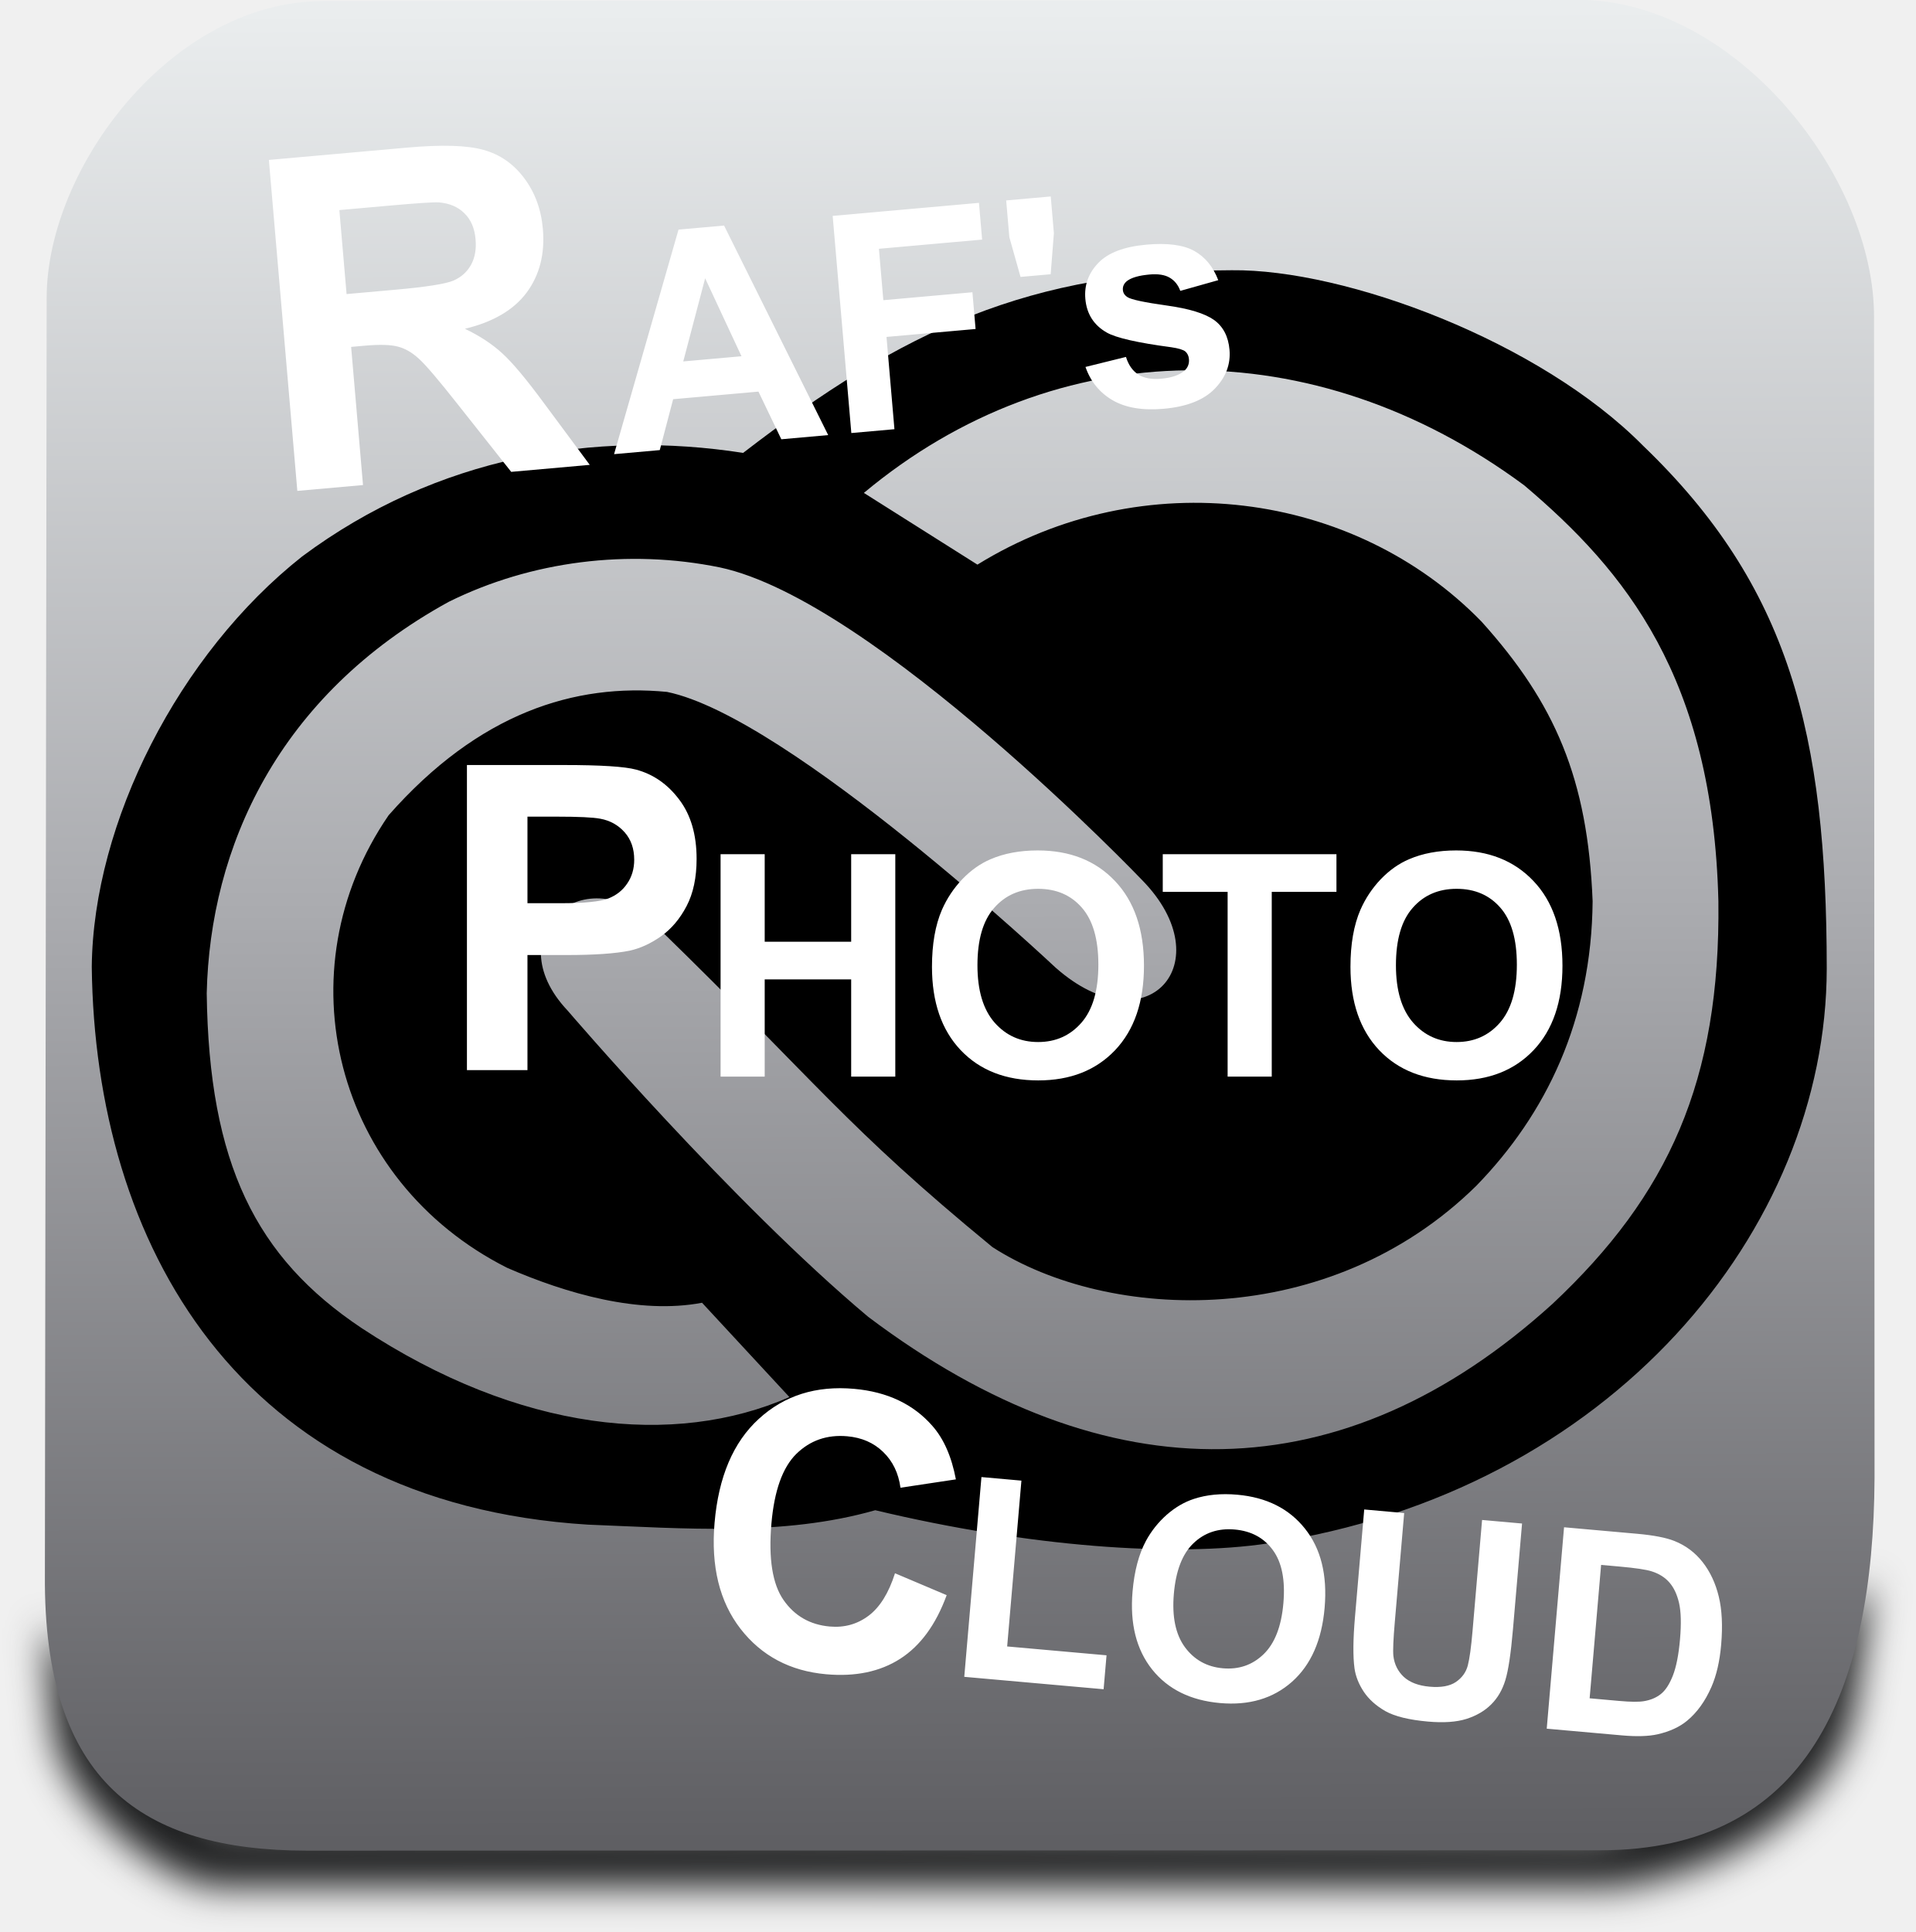
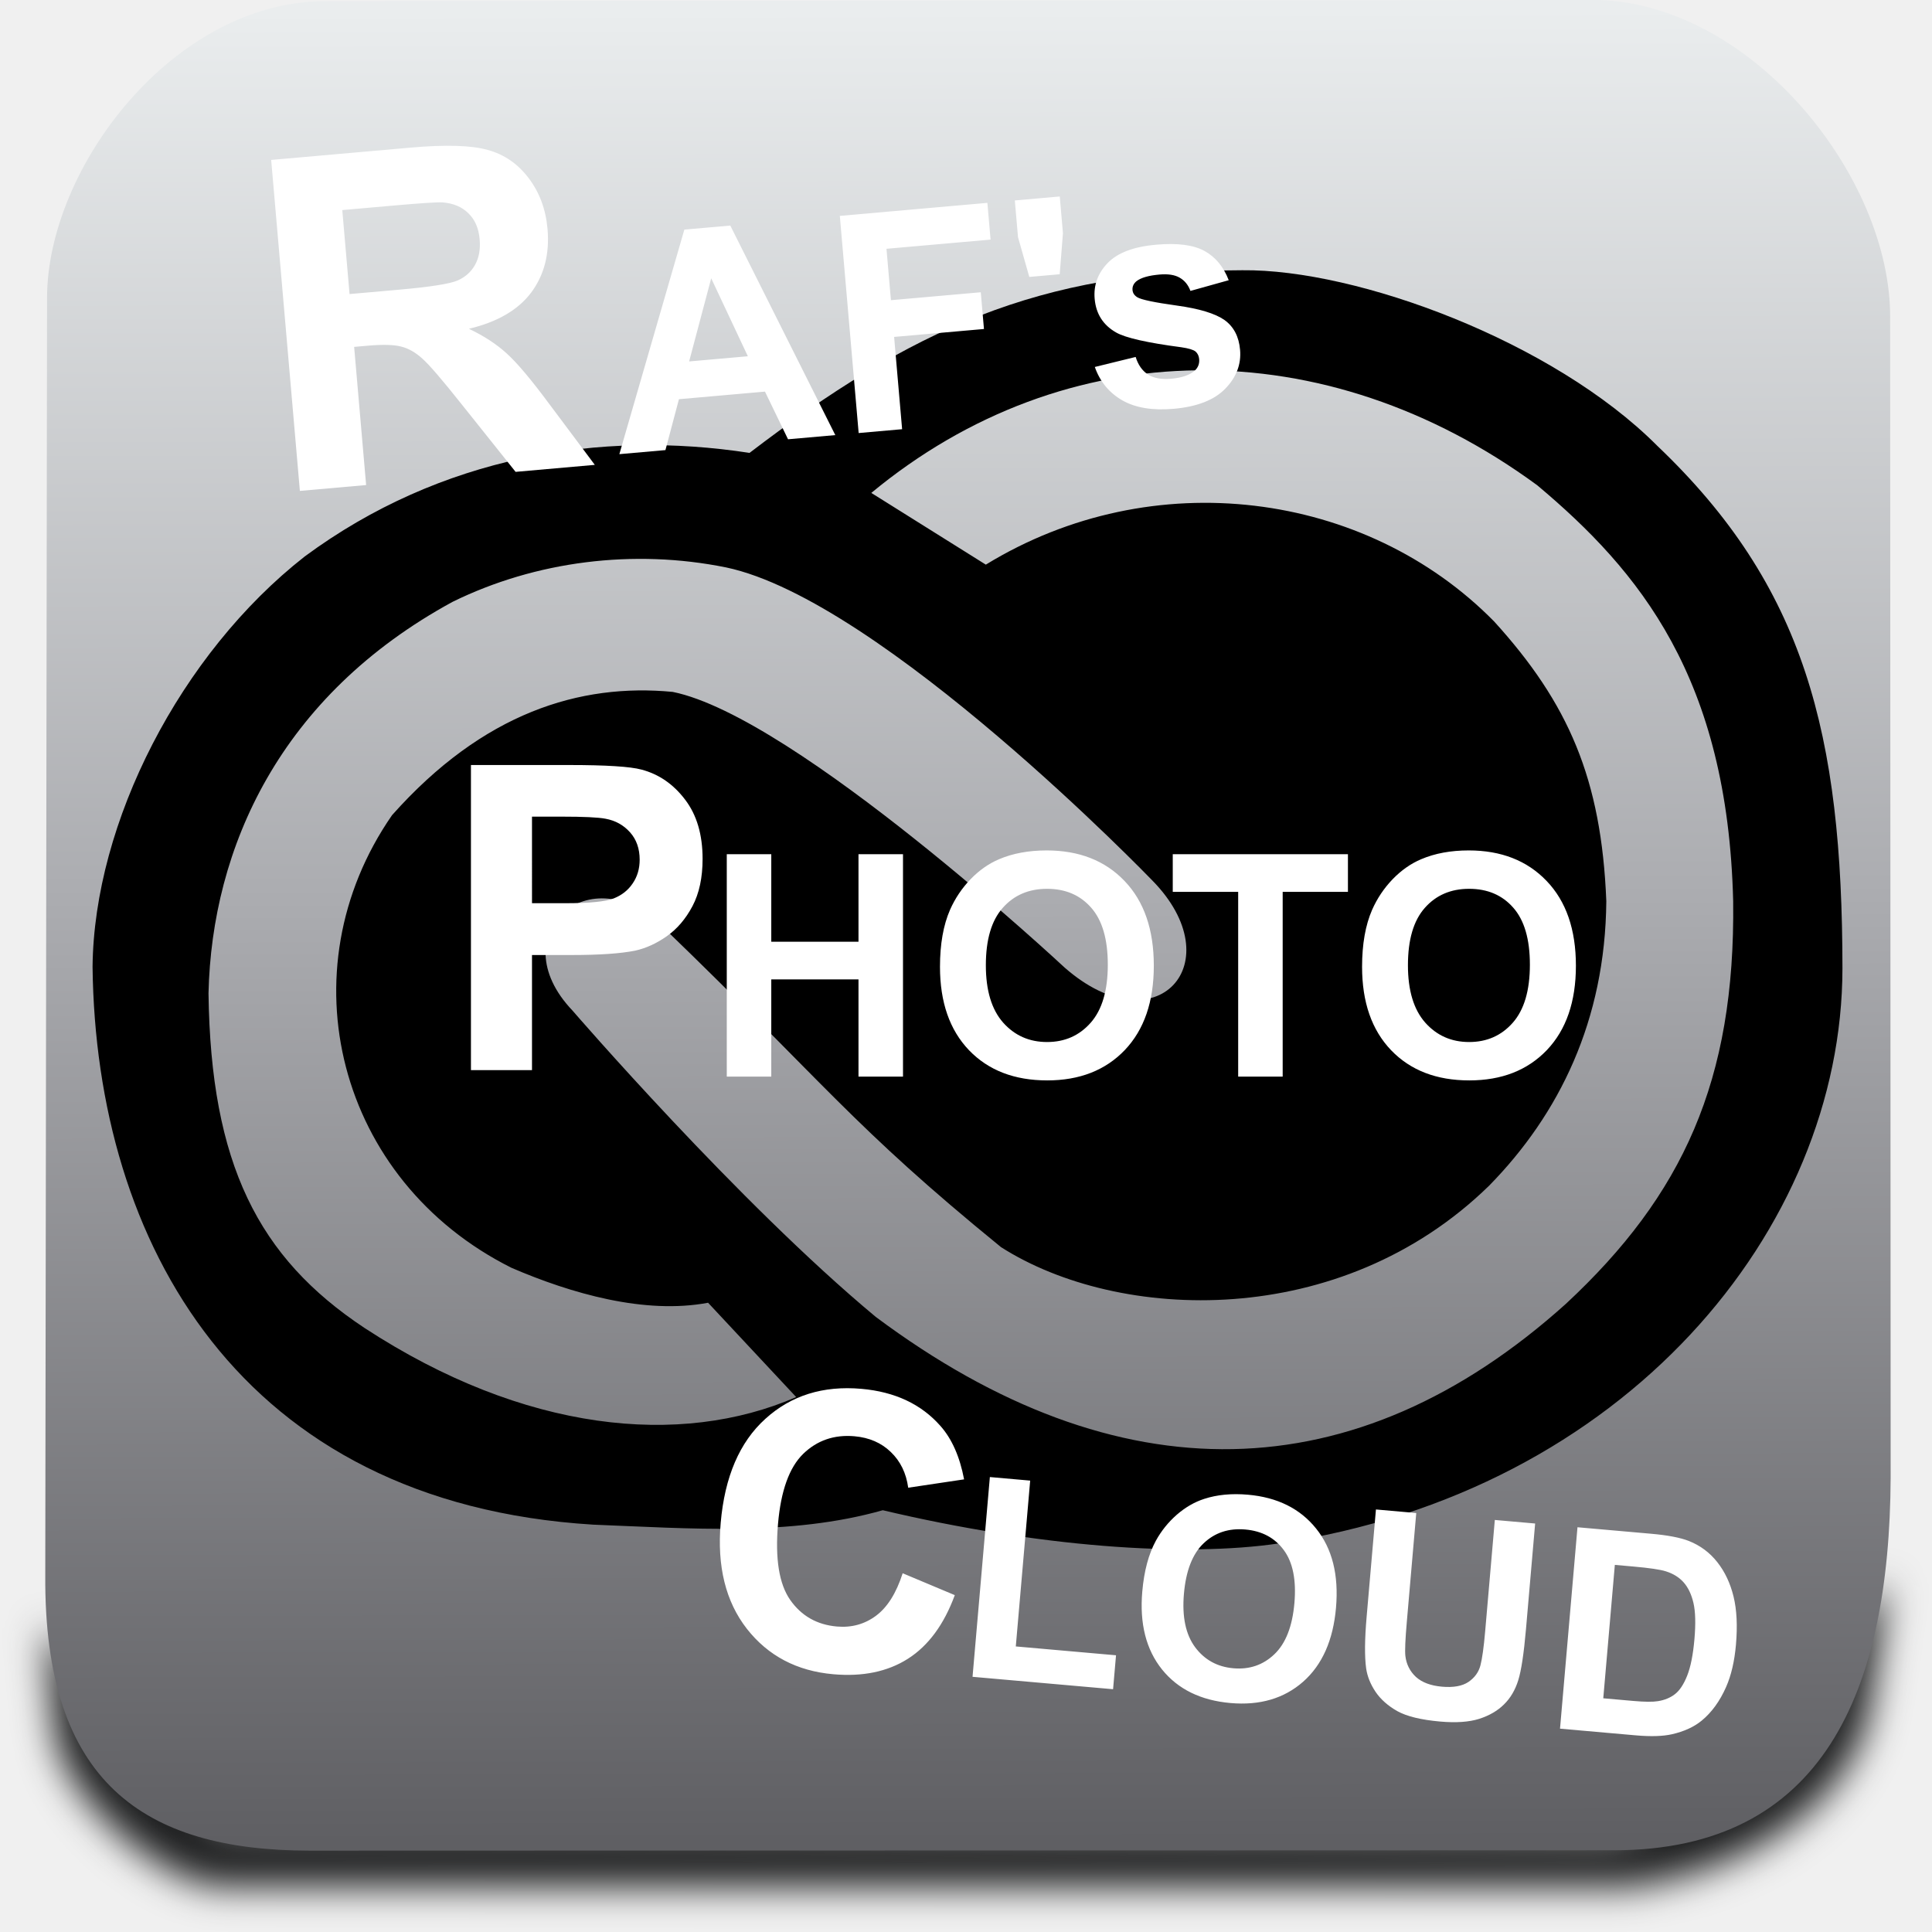
- <svg xmlns="http://www.w3.org/2000/svg" xmlns:xlink="http://www.w3.org/1999/xlink" width="50.635mm" height="51.076mm" viewBox="0 0 50.635 51.076" version="1.1" id="svg5" xml:space="preserve">
-   <defs id="defs2">
-     <linearGradient id="linearGradient1032">
-       <stop style="stop-color:#5f5f63;stop-opacity:1;" offset="0" id="stop1028" />
-       <stop style="stop-color:#abacb0;stop-opacity:1;" offset="0.515" id="stop1036" />
-       <stop style="stop-color:#eaedee;stop-opacity:1;" offset="1" id="stop1030" />
-     </linearGradient>
-     <linearGradient xlink:href="#linearGradient1032" id="linearGradient1034" x1="157.648" y1="448.144" x2="157.172" y2="232.004" gradientUnits="userSpaceOnUse" />
-     <filter style="color-interpolation-filters:sRGB" id="filter1061" x="-0.024" y="-0.149" width="1.049" height="1.298">
-       <feGaussianBlur stdDeviation="2.227" id="feGaussianBlur1063" />
-     </filter>
-     <rect x="132.861" y="1508.248" width="172.157" height="87.95" id="rect1129-3" />
-     <rect x="132.861" y="1508.248" width="299.404" height="86.079" id="rect1129-2" />
-     <rect x="132.861" y="1508.248" width="230.167" height="86.079" id="rect1129-5" />
-   </defs>
-   <g id="layer1" transform="matrix(0.219994,0,0,0.2238833,-8.007827,-51.67424)">
-     <path d="M 62.977,453.565 C 56.045,453.547 43.815,443.122 42.872,435.095 l -1.127,-12.277 21.17,23.559 166.993,0.881 31.31,-29.548 -1.953,14.171 c -1.704,11.257 -14.274,19.888 -29.043,21.721 z" style="mix-blend-mode:normal;fill:#1d1e1f;stroke-width:0.265;filter:url(#filter1061)" id="path1046" />
-     <path d="m 73.263,449.339 155.446,-0.045 c 24.923,-0.01 32.8,-18.803 32.929,-43.966 l -0.06,-136.984 c 0.103,-16.554 -16.287,-36.937 -34.677,-37.536 l -151.715,0.137 c -18.099,-0.009 -33.145,19.65 -33.179,35.001 l -0.213,150.877 c -0.177,24.43 11.706,32.493 31.469,32.515 z" style="fill:url(#linearGradient1034);fill-opacity:1;stroke:none;stroke-width:0.265;stroke-opacity:1" id="path436" />
-     <path style="fill:#000000;stroke-width:0.221" d="M 107.071,410.845 C 64.97,408.293 47.818,377.558 47.427,344.987 47.594,327.937 57.887,308.015 72.707,296.516 88.892,284.669 107.911,281.571 125.693,284.288 c 19.166,-14.519 34.475,-21.516 58.706,-21.569 13.677,-0.15 37.035,8.389 49.437,20.732 17.564,16.579 22.046,34.006 22.059,61.728 -0.035,30.81 -25.907,61.805 -67.129,67.878 -11.273,1.659 -28.738,0.418 -47.198,-3.917 -11.04,3.102 -23.032,2.143 -34.497,1.704 z m 115.888,-26.085 c 13.898,-12.813 20.175,-26.319 19.918,-47.531 -0.652,-26.417 -11.177,-38.999 -23.333,-49.112 -25.295,-18.399 -56.166,-18.115 -79.344,0.896 l 13.644,8.469 c 19.905,-12.083 45.283,-8.704 60.567,6.722 8.838,9.644 12.772,18.567 13.353,33.025 -0.126,14.085 -5.607,25.139 -13.955,33.582 -17.713,17.157 -44.132,16.135 -58.158,7.262 -17.828,-14.404 -20.84,-19.209 -40.185,-37.713 -8.7,-8.736 -19.594,0.714 -10.856,9.788 0,0 19.707,22.634 36.114,36.159 28.857,21.357 57.16,20.807 82.235,-1.547 z m -91.706,11.021 -10.498,-11.139 c -7.556,1.41 -16.32,-1.094 -23.413,-4.123 -20.737,-10.27 -27.103,-35.046 -14.241,-53.448 10.848,-12.095 22.39,-15.611 33.443,-14.56 14.669,2.948 46.687,32.553 46.687,32.553 10.962,9.532 20.083,-0.601 10.415,-10.319 0,0 -32.187,-33.053 -50.746,-36.934 -11.023,-2.211 -22.687,-0.757 -32.583,4.064 -20.581,11.104 -28.679,29.057 -29.078,46.223 0.265,20.125 5.905,31.195 18.598,39.528 19.019,12.316 37.611,14.096 51.415,8.155 z" id="path314" />
-     <path id="text1127-6" style="fill:#ffffff;font-style:normal;font-variant:normal;font-weight:bold;font-stretch:normal;font-size:66.667px;font-family:Arial;-inkscape-font-specification:'Arial, Bold';font-variant-ligatures:normal;font-variant-caps:normal;font-variant-numeric:normal;font-variant-east-asian:normal;text-align:center;white-space:pre;shape-inside:url(#rect1129-3);fill:#ffffff;stroke:none;stroke-width:0;stroke-miterlimit:11.9;stroke-opacity:1;paint-order:markers fill stroke" d="m 68.707,249.694 3.419,39.082 7.892,-0.69 -1.427,-16.315 1.599,-0.14 c 1.813,-0.159 3.149,-0.124 4.011,0.105 0.86,0.211 1.698,0.685 2.514,1.419 0.815,0.717 2.37,2.505 4.662,5.367 l 6.448,8.005 9.437,-0.826 -5.438,-7.207 c -2.15,-2.874 -3.837,-4.858 -5.061,-5.951 -1.206,-1.094 -2.705,-2.065 -4.498,-2.911 3.387,-0.798 5.858,-2.223 7.416,-4.275 1.556,-2.07 2.206,-4.572 1.95,-7.504 -0.202,-2.31 -0.951,-4.313 -2.245,-6.009 -1.294,-1.696 -2.923,-2.806 -4.885,-3.333 -1.946,-0.546 -5.007,-0.637 -9.183,-0.272 z m 8.47,5.922 6.158,-0.539 c 3.199,-0.28 5.122,-0.404 5.77,-0.371 1.298,0.1 2.33,0.531 3.094,1.288 0.781,0.738 1.229,1.763 1.344,3.078 0.103,1.173 -0.079,2.173 -0.543,3.002 -0.465,0.829 -1.155,1.445 -2.069,1.848 -0.914,0.402 -3.263,0.769 -7.049,1.1 l -5.838,0.511 z m 40.752,2.306 -7.744,26.515 5.491,-0.48 1.608,-6.009 10.25,-0.897 2.747,5.628 5.632,-0.493 -12.511,-24.743 z m 18.522,-1.621 2.243,25.642 5.178,-0.453 -0.953,-10.896 10.704,-0.936 -0.38,-4.338 -10.704,0.936 -0.531,-6.07 12.401,-1.085 -0.38,-4.338 z m 20.848,-1.824 0.38,4.338 1.345,4.693 3.621,-0.317 0.387,-4.845 -0.379,-4.338 z m -36.171,9.192 4.366,9.206 -6.996,0.612 z m 53.002,-3.967 c -2.67,0.234 -4.593,0.954 -5.768,2.162 -1.175,1.207 -1.692,2.614 -1.552,4.223 0.156,1.784 1.013,3.114 2.57,3.988 1.124,0.63 3.707,1.209 7.748,1.736 0.869,0.124 1.436,0.292 1.701,0.504 0.254,0.224 0.399,0.522 0.431,0.895 0.048,0.548 -0.13,1.004 -0.533,1.368 -0.601,0.523 -1.536,0.84 -2.807,0.951 -1.154,0.101 -2.074,-0.066 -2.758,-0.5 -0.685,-0.445 -1.176,-1.135 -1.469,-2.073 l -4.865,1.183 c 0.609,1.721 1.692,3.029 3.251,3.927 1.571,0.897 3.622,1.234 6.152,1.012 2.787,-0.244 4.837,-1.04 6.153,-2.389 1.315,-1.349 1.899,-2.873 1.75,-4.576 -0.137,-1.562 -0.756,-2.737 -1.859,-3.522 -1.113,-0.772 -3.008,-1.341 -5.684,-1.706 -2.664,-0.366 -4.232,-0.693 -4.703,-0.981 -0.348,-0.216 -0.537,-0.498 -0.567,-0.848 -0.036,-0.408 0.122,-0.758 0.472,-1.047 0.528,-0.41 1.44,-0.672 2.734,-0.786 1.026,-0.09 1.83,0.034 2.411,0.371 0.593,0.336 1.021,0.857 1.283,1.562 l 4.56,-1.263 c -0.608,-1.58 -1.567,-2.729 -2.876,-3.449 -1.308,-0.72 -3.234,-0.968 -5.776,-0.745 z" />
-     <path id="text1127-9" style="fill:#ffffff;font-style:normal;font-variant:normal;font-weight:bold;font-stretch:normal;font-size:66.667px;font-family:Arial;-inkscape-font-specification:'Arial, Bold';font-variant-ligatures:normal;font-variant-caps:normal;font-variant-numeric:normal;font-variant-east-asian:normal;text-align:center;white-space:pre;shape-inside:url(#rect1129-2);fill:#ffffff;stroke:none;stroke-width:0;stroke-miterlimit:11.9;stroke-opacity:1;paint-order:markers fill stroke" d="m 139.027,394.808 c -4.57,-0.4 -8.388,0.783 -11.455,3.55 -3.066,2.752 -4.837,6.843 -5.312,12.273 -0.449,5.133 0.591,9.306 3.12,12.517 2.531,3.196 5.963,4.983 10.295,5.362 3.501,0.306 6.463,-0.301 8.884,-1.824 2.437,-1.536 4.299,-4.042 5.59,-7.517 l -6.209,-2.584 c -0.758,2.341 -1.816,4.013 -3.174,5.015 -1.358,1.002 -2.914,1.427 -4.665,1.274 -2.374,-0.208 -4.225,-1.252 -5.556,-3.133 -1.33,-1.88 -1.816,-4.883 -1.455,-9.007 0.34,-3.887 1.336,-6.633 2.987,-8.238 1.665,-1.603 3.706,-2.299 6.124,-2.088 1.751,0.153 3.192,0.773 4.323,1.858 1.146,1.087 1.837,2.493 2.074,4.218 l 6.658,-0.986 c -0.513,-2.676 -1.451,-4.776 -2.812,-6.301 -2.286,-2.577 -5.425,-4.04 -9.416,-4.389 z m 46.046,12.502 c -1.936,-0.169 -3.672,-0.006 -5.208,0.491 -1.155,0.368 -2.245,0.992 -3.27,1.872 -1.014,0.881 -1.844,1.904 -2.491,3.068 -0.868,1.581 -1.409,3.583 -1.621,6.006 -0.331,3.785 0.452,6.85 2.351,9.196 1.899,2.335 4.617,3.657 8.154,3.967 3.493,0.306 6.378,-0.532 8.655,-2.512 2.278,-1.991 3.584,-4.906 3.92,-8.746 0.339,-3.872 -0.451,-6.987 -2.37,-9.346 -1.908,-2.357 -4.615,-3.689 -8.119,-3.996 z m 15.247,1.742 -1.11,12.688 c -0.233,2.661 -0.251,4.685 -0.057,6.075 0.136,0.938 0.507,1.86 1.115,2.763 0.609,0.892 1.474,1.655 2.596,2.287 1.133,0.622 2.836,1.033 5.107,1.231 1.882,0.165 3.427,0.06 4.637,-0.314 1.211,-0.385 2.198,-0.952 2.961,-1.703 0.774,-0.75 1.342,-1.702 1.704,-2.858 0.363,-1.156 0.67,-3.162 0.919,-6.017 l 1.093,-12.493 -4.803,-0.42 -1.151,13.158 c -0.165,1.882 -0.353,3.222 -0.564,4.021 -0.212,0.799 -0.687,1.449 -1.429,1.951 -0.74,0.491 -1.793,0.677 -3.156,0.558 -1.341,-0.117 -2.375,-0.502 -3.103,-1.154 -0.716,-0.662 -1.135,-1.489 -1.255,-2.481 -0.066,-0.616 -0.009,-1.946 0.17,-3.991 l 1.127,-12.881 z m 24.011,2.101 -2.081,23.784 9.037,0.791 c 1.774,0.155 3.205,0.112 4.294,-0.13 1.457,-0.33 2.637,-0.865 3.54,-1.604 1.197,-0.974 2.169,-2.301 2.915,-3.979 0.611,-1.374 1.002,-3.04 1.173,-4.998 0.195,-2.228 0.099,-4.122 -0.287,-5.681 -0.386,-1.57 -1.03,-2.923 -1.934,-4.059 -0.903,-1.136 -2.036,-1.971 -3.395,-2.504 -1.012,-0.394 -2.506,-0.678 -4.485,-0.851 z m -70.004,-5.928 -2.064,23.589 16.743,1.465 0.351,-4.007 -11.94,-1.045 1.713,-19.581 z m 30.438,6.195 c 1.979,0.173 3.504,0.981 4.576,2.427 1.083,1.446 1.506,3.533 1.268,6.258 -0.241,2.758 -1.039,4.775 -2.393,6.051 -1.342,1.267 -2.97,1.816 -4.884,1.649 -1.914,-0.167 -3.433,-0.998 -4.556,-2.491 -1.122,-1.504 -1.566,-3.603 -1.33,-6.296 0.239,-2.736 1.024,-4.728 2.354,-5.974 1.331,-1.257 2.986,-1.797 4.966,-1.624 z m 44.018,4.178 2.158,0.189 c 1.958,0.171 3.265,0.362 3.922,0.572 0.881,0.273 1.589,0.711 2.125,1.313 0.536,0.603 0.922,1.41 1.16,2.422 0.238,1.013 0.278,2.438 0.117,4.277 -0.161,1.839 -0.451,3.28 -0.869,4.322 -0.417,1.032 -0.905,1.757 -1.465,2.177 -0.549,0.421 -1.222,0.694 -2.017,0.82 -0.608,0.1 -1.583,0.09 -2.924,-0.027 l -3.585,-0.314 z" />
-     <path id="text1127-65" style="fill:#ffffff;font-style:normal;font-variant:normal;font-weight:bold;font-stretch:normal;font-size:66.667px;font-family:Arial;-inkscape-font-specification:'Arial, Bold';font-variant-ligatures:normal;font-variant-caps:normal;font-variant-numeric:normal;font-variant-east-asian:normal;text-align:center;white-space:pre;shape-inside:url(#rect1129-5);fill:#ffffff;stroke:none;stroke-width:0;stroke-miterlimit:11.9;stroke-opacity:1;paint-order:markers fill stroke" d="m 92.505,321.146 v 36.025 h 7.273 v -13.589 h 4.743 c 3.293,0 5.808,-0.172 7.544,-0.516 1.278,-0.278 2.531,-0.844 3.76,-1.696 1.245,-0.868 2.268,-2.056 3.071,-3.564 0.803,-1.507 1.205,-3.366 1.205,-5.578 0,-2.867 -0.697,-5.201 -2.089,-7.003 -1.392,-1.818 -3.121,-2.998 -5.185,-3.538 -1.343,-0.36 -4.226,-0.541 -8.649,-0.541 z m 7.273,6.095 h 3.515 c 2.621,0 4.366,0.081 5.234,0.245 1.18,0.213 2.154,0.746 2.924,1.598 0.77,0.852 1.154,1.933 1.154,3.244 0,1.065 -0.278,1.999 -0.834,2.801 -0.541,0.803 -1.295,1.392 -2.262,1.769 -0.967,0.377 -2.883,0.565 -5.75,0.565 h -3.981 z m 61.307,3.99 c -2.138,0 -4.026,0.345 -5.662,1.038 -1.23,0.514 -2.364,1.302 -3.403,2.365 -1.027,1.063 -1.84,2.263 -2.437,3.6 -0.8,1.815 -1.2,4.061 -1.2,6.736 0,4.18 1.153,7.463 3.457,9.852 2.305,2.377 5.41,3.565 9.315,3.565 3.857,0 6.939,-1.194 9.244,-3.583 2.305,-2.4 3.457,-5.72 3.457,-9.959 0,-4.275 -1.165,-7.614 -3.494,-10.014 -2.317,-2.4 -5.409,-3.6 -9.278,-3.6 z m 50.284,0 c -2.138,0 -4.026,0.345 -5.662,1.038 -1.23,0.514 -2.364,1.302 -3.403,2.365 -1.027,1.063 -1.84,2.263 -2.437,3.6 -0.8,1.815 -1.2,4.061 -1.2,6.736 0,4.18 1.153,7.463 3.457,9.852 2.305,2.377 5.41,3.565 9.315,3.565 3.857,0 6.94,-1.194 9.244,-3.583 2.305,-2.4 3.457,-5.72 3.457,-9.959 0,-4.275 -1.165,-7.614 -3.494,-10.014 -2.317,-2.4 -5.409,-3.6 -9.278,-3.6 z m -88.387,0.447 v 26.262 h 5.302 v -11.483 h 10.39 v 11.483 h 5.302 V 331.677 h -5.302 v 10.337 H 128.284 V 331.677 Z m 53.131,0 v 4.444 h 7.794 v 21.818 h 5.302 v -21.818 h 7.774 v -4.444 z m -14.975,4.085 c 2.185,0 3.935,0.74 5.249,2.22 1.326,1.481 1.989,3.727 1.989,6.737 0,3.045 -0.681,5.332 -2.042,6.86 -1.35,1.517 -3.082,2.275 -5.196,2.275 -2.114,0 -3.858,-0.764 -5.231,-2.293 -1.373,-1.541 -2.06,-3.798 -2.06,-6.772 0,-3.021 0.669,-5.278 2.007,-6.77 1.338,-1.505 3.099,-2.257 5.284,-2.257 z m 50.284,0 c 2.185,0 3.935,0.74 5.249,2.22 1.326,1.481 1.989,3.727 1.989,6.737 0,3.045 -0.681,5.332 -2.042,6.86 -1.349,1.517 -3.082,2.275 -5.196,2.275 -2.114,0 -3.858,-0.764 -5.231,-2.293 -1.373,-1.541 -2.06,-3.798 -2.06,-6.772 0,-3.021 0.669,-5.278 2.007,-6.77 1.338,-1.505 3.099,-2.257 5.284,-2.257 z" />
-   </g>
+ <svg xmlns="http://www.w3.org/2000/svg" xmlns:xlink="http://www.w3.org/1999/xlink" width="512" height="512" viewBox="0 0 512 512" xml:space="preserve">
+   <linearGradient id="linearGradient1032">
+     <stop style="stop-color:#5f5f63;stop-opacity:1;" offset="0" id="stop1028" />
+     <stop style="stop-color:#abacb0;stop-opacity:1;" offset="0.515" id="stop1036" />
+     <stop style="stop-color:#eaedee;stop-opacity:1;" offset="1" id="stop1030" />
+   </linearGradient>
+   <linearGradient xlink:href="#linearGradient1032" id="linearGradient1034" x1="157.648" y1="448.144" x2="157.172" y2="232.004" gradientUnits="userSpaceOnUse" gradientTransform="matrix(2.2245,0,0,2.244256,-80.97232,-517.9942)" />
+   <filter style="color-interpolation-filters:sRGB" id="filter1061" x="-0.024" y="-0.149" width="1.049" height="1.298">
+     <feGaussianBlur stdDeviation="2.227" id="feGaussianBlur1063" />
+   </filter>
+   <rect x="132.861" y="1508.248" width="172.157" height="87.95" id="rect1129-3" />
+   <rect x="132.861" y="1508.248" width="299.404" height="86.079" id="rect1129-2" />
+   <rect x="132.861" y="1508.248" width="230.167" height="86.079" id="rect1129-5" />
+   <path d="M 62.977,453.565 C 56.045,453.547 43.815,443.122 42.872,435.095 l -1.127,-12.277 21.17,23.559 166.993,0.881 31.31,-29.548 -1.953,14.171 c -1.704,11.257 -14.274,19.888 -29.043,21.721 z" transform="matrix(2.2245,0,0,2.244256,-80.97232,-517.9941)" fill="#1D1E1F" filter="url(#filter1061)" />
+   <path d="m 82.001,490.438 345.789,-0.101 c 55.442,-0.024 72.964,-42.198 73.252,-98.67 L 500.908,84.241 C 501.138,47.09 464.678,1.344 423.769,0 L 86.28,0.308 C 46.019,0.288 12.548,44.409 12.472,78.86 L 11.998,417.466 c -0.394,54.826 26.039,72.922 70.003,72.972 z" fill="url(#linearGradient1034)" />
+   <path d="M 157.207,404.048 C 63.553,398.32 25.4,329.342 24.529,256.245 24.9,217.981 47.797,173.271 80.764,147.464 116.767,120.877 159.077,113.923 198.632,120.022 241.267,87.436 275.321,71.734 329.225,71.616 c 30.425,-0.337 82.384,18.827 109.972,46.529 39.071,37.207 49.041,76.318 49.07,138.534 -0.078,69.145 -57.631,138.705 -149.329,152.337 -25.076,3.723 -63.927,0.937 -104.992,-8.79 -24.559,6.962 -51.235,4.809 -76.739,3.824 z m 257.793,-58.541 c 30.916,-28.756 44.88,-59.068 44.308,-106.671 -1.449,-59.287 -24.862,-87.523 -51.904,-110.219 -56.269,-41.293 -124.941,-40.656 -176.5,2.012 l 30.35,19.006 c 44.279,-27.117 100.733,-19.534 134.732,15.085 19.661,21.644 28.411,41.669 29.704,74.117 -0.28,31.61 -12.473,56.419 -31.043,75.366 -39.402,38.505 -98.171,36.211 -129.372,16.298 -39.659,-32.326 -46.359,-43.11 -89.391,-84.638 -19.353,-19.605 -43.586,1.602 -24.149,21.967 0,0 43.839,50.796 80.336,81.15 64.192,47.932 127.153,46.696 182.931,-3.473 z M 211,370.24 187.648,345.242 c -16.809,3.164 -36.304,-2.456 -52.083,-9.253 -46.13,-23.049 -60.291,-78.652 -31.678,-119.951 24.13,-27.144 49.807,-35.034 74.394,-32.677 32.632,6.616 103.856,73.057 103.856,73.057 24.385,21.393 44.674,-1.348 23.169,-23.158 0,0 -71.6,-74.18 -112.885,-82.889 -24.521,-4.963 -50.466,-1.698 -72.481,9.121 -45.782,24.92 -63.797,65.212 -64.684,103.737 0.589,45.166 13.136,70.01 41.371,88.711 42.309,27.64 83.667,31.634 114.372,18.301 z" fill="#000000" />
+   <path d="m 71.865,42.384 7.606,87.71 17.556,-1.55 -3.175,-36.615 3.558,-0.314 c 4.033,-0.356 7.006,-0.278 8.923,0.236 1.913,0.474 3.777,1.537 5.593,3.185 1.813,1.608 5.272,5.622 10.37,12.045 l 14.343,17.966 20.993,-1.853 -12.098,-16.175 c -4.782,-6.451 -8.536,-10.903 -11.258,-13.356 -2.683,-2.456 -6.018,-4.633 -10.007,-6.532 7.533,-1.79 13.031,-4.988 16.496,-9.594 3.461,-4.646 4.908,-10.26 4.337,-16.841 -0.45,-5.185 -2.115,-9.68 -4.995,-13.485 -2.88,-3.805 -6.502,-6.298 -10.867,-7.48 -4.329,-1.225 -11.138,-1.43 -20.428,-0.61 z M 90.708,55.674 104.406,54.465 c 7.116,-0.628 11.394,-0.906 12.835,-0.833 2.888,0.225 5.183,1.192 6.883,2.89 1.737,1.655 2.735,3.957 2.991,6.909 0.228,2.632 -0.175,4.877 -1.208,6.737 -1.034,1.859 -2.569,3.244 -4.603,4.146 -2.033,0.903 -7.259,1.726 -15.68,2.469 l -12.987,1.146 z m 90.652,5.176 -17.226,59.507 12.215,-1.078 3.577,-13.486 22.8,-2.012 6.111,12.631 12.528,-1.106 -27.83,-55.53 z m 41.203,-3.637 4.99,57.546 11.518,-1.017 -2.121,-24.453 23.811,-2.102 -0.844,-9.735 -23.811,2.102 -1.181,-13.623 27.586,-2.435 -0.844,-9.735 z m 46.376,-4.093 0.844,9.735 2.993,10.533 8.055,-0.711 0.86,-10.873 -0.844,-9.735 z m -80.462,20.63 9.712,20.661 -15.563,1.374 z M 306.379,64.848 c -5.94,0.524 -10.217,2.142 -12.831,4.851 -2.614,2.709 -3.765,5.867 -3.452,9.478 0.347,4.004 2.253,6.989 5.717,8.951 2.501,1.414 8.246,2.713 17.235,3.897 1.932,0.278 3.194,0.656 3.784,1.131 0.566,0.504 0.887,1.172 0.96,2.01 0.107,1.23 -0.29,2.253 -1.186,3.071 -1.336,1.173 -3.416,1.886 -6.243,2.135 -2.568,0.227 -4.613,-0.149 -6.135,-1.122 -1.524,-0.999 -2.615,-2.548 -3.268,-4.653 l -10.823,2.655 c 1.354,3.862 3.764,6.799 7.232,8.813 3.494,2.012 8.056,2.769 13.685,2.272 6.199,-0.547 10.76,-2.333 13.686,-5.36 2.926,-3.027 4.224,-6.448 3.892,-10.269 -0.304,-3.507 -1.682,-6.143 -4.134,-7.904 -2.476,-1.733 -6.692,-3.009 -12.644,-3.829 -5.926,-0.822 -9.414,-1.556 -10.463,-2.202 -0.774,-0.485 -1.194,-1.118 -1.262,-1.903 -0.08,-0.916 0.271,-1.701 1.051,-2.35 1.175,-0.921 3.203,-1.509 6.082,-1.763 2.283,-0.202 4.07,0.076 5.364,0.832 1.32,0.754 2.271,1.923 2.853,3.506 l 10.145,-2.834 c -1.353,-3.546 -3.487,-6.125 -6.397,-7.74 -2.911,-1.615 -7.193,-2.172 -12.848,-1.673 z" fill="#FFFFFF" />
+   <path d="m 228.292,368.056 c -10.165,-0.897 -18.658,1.758 -25.482,7.966 -6.821,6.175 -10.76,15.357 -11.817,27.543 -0.999,11.521 1.314,20.884 6.941,28.091 5.63,7.173 13.264,11.184 22.9,12.034 7.789,0.688 14.377,-0.676 19.762,-4.093 5.42,-3.447 9.564,-9.07 12.435,-16.869 l -13.813,-5.8 c -1.686,5.253 -4.039,9.006 -7.061,11.256 -3.022,2.25 -6.482,3.202 -10.376,2.859 -5.28,-0.466 -9.399,-2.81 -12.359,-7.03 -2.96,-4.22 -4.039,-10.959 -3.236,-20.215 0.757,-8.724 2.972,-14.887 6.644,-18.488 3.704,-3.598 8.244,-5.161 13.623,-4.686 3.894,0.344 7.101,1.734 9.617,4.17 2.549,2.439 4.085,5.595 4.614,9.466 l 14.81,-2.214 c -1.142,-6.006 -3.227,-10.719 -6.256,-14.14 -5.085,-5.783 -12.069,-9.067 -20.947,-9.851 z m 102.43,28.058 c -4.307,-0.38 -8.167,-0.013 -11.586,1.103 -2.569,0.825 -4.995,2.226 -7.275,4.201 -2.256,1.978 -4.103,4.272 -5.541,6.885 -1.932,3.547 -3.134,8.041 -3.605,13.478 -0.737,8.496 1.006,15.374 5.229,20.638 4.224,5.24 10.27,8.208 18.138,8.902 7.771,0.686 14.188,-1.193 19.252,-5.638 5.066,-4.469 7.973,-11.011 8.721,-19.627 0.754,-8.69 -1.003,-15.681 -5.272,-20.974 -4.244,-5.291 -10.265,-8.28 -18.06,-8.968 z m 33.916,3.909 -2.469,28.474 c -0.518,5.971 -0.559,10.514 -0.126,13.634 0.302,2.106 1.128,4.174 2.479,6.201 1.354,2.003 3.279,3.714 5.774,5.133 2.522,1.397 6.309,2.317 11.361,2.763 4.186,0.369 7.624,0.134 10.315,-0.705 2.693,-0.863 4.889,-2.137 6.587,-3.821 1.722,-1.682 2.985,-3.819 3.792,-6.414 0.807,-2.595 1.489,-7.096 2.045,-13.504 l 2.431,-28.037 -10.684,-0.943 -2.561,29.529 c -0.366,4.223 -0.785,7.231 -1.255,9.023 -0.471,1.793 -1.529,3.252 -3.178,4.379 -1.647,1.102 -3.988,1.52 -7.019,1.253 -2.983,-0.263 -5.283,-1.126 -6.902,-2.59 -1.592,-1.486 -2.524,-3.342 -2.792,-5.567 -0.147,-1.383 -0.021,-4.368 0.379,-8.956 l 2.507,-28.909 z m 53.411,4.714 -4.629,53.376 20.103,1.774 c 3.946,0.348 7.129,0.252 9.552,-0.292 3.24,-0.741 5.865,-1.942 7.875,-3.599 2.662,-2.186 4.825,-5.163 6.485,-8.93 1.358,-3.084 2.229,-6.823 2.61,-11.217 0.434,-5 0.221,-9.251 -0.639,-12.751 -0.858,-3.524 -2.292,-6.559 -4.301,-9.109 -2.009,-2.55 -4.528,-4.422 -7.552,-5.619 -2.251,-0.883 -5.575,-1.522 -9.978,-1.91 z m -155.725,-13.304 -4.591,52.939 37.244,3.287 0.78,-8.993 -26.56,-2.344 3.811,-43.946 z m 67.708,13.903 c 4.403,0.389 7.794,2.203 10.18,5.446 2.41,3.246 3.35,7.929 2.82,14.045 -0.537,6.19 -2.311,10.716 -5.323,13.58 -2.986,2.843 -6.607,4.076 -10.865,3.7 -4.258,-0.376 -7.637,-2.239 -10.134,-5.59 -2.495,-3.375 -3.483,-8.086 -2.959,-14.13 0.533,-6.141 2.278,-10.611 5.236,-13.407 2.96,-2.82 6.643,-4.033 11.046,-3.645 z m 97.917,9.376 4.8,0.424 c 4.355,0.384 7.262,0.812 8.724,1.283 1.959,0.613 3.536,1.595 4.728,2.948 1.192,1.353 2.051,3.164 2.581,5.437 0.53,2.273 0.618,5.472 0.26,9.598 -0.358,4.126 -1.004,7.361 -1.934,9.7 -0.928,2.315 -2.013,3.943 -3.258,4.885 -1.221,0.944 -2.717,1.558 -4.488,1.841 -1.353,0.223 -3.521,0.202 -6.504,-0.06 l -7.975,-0.704 z" fill="#FFFFFF" />
+   <path d="m 124.806,202.739 v 80.85 h 16.179 V 253.09 h 10.551 c 7.325,0 12.92,-0.386 16.783,-1.158 2.843,-0.625 5.63,-1.894 8.364,-3.805 2.77,-1.949 5.046,-4.615 6.832,-7.998 1.786,-3.382 2.679,-7.554 2.679,-12.518 0,-6.434 -1.55,-11.673 -4.647,-15.717 -3.098,-4.081 -6.943,-6.728 -11.535,-7.941 -2.988,-0.809 -9.4,-1.214 -19.239,-1.214 z m 16.179,13.679 h 7.819 c 5.831,0 9.712,0.181 11.643,0.549 2.624,0.478 4.791,1.675 6.504,3.587 1.713,1.912 2.568,4.338 2.568,7.28 0,2.39 -0.618,4.485 -1.856,6.287 -1.203,1.801 -2.881,3.125 -5.031,3.971 -2.15,0.846 -6.414,1.267 -12.791,1.267 h -8.855 z m 136.377,8.954 c -4.755,0 -8.955,0.775 -12.594,2.329 -2.736,1.152 -5.258,2.922 -7.57,5.308 -2.285,2.385 -4.093,5.078 -5.422,8.08 -1.78,4.074 -2.67,9.115 -2.67,15.118 0,9.381 2.564,16.75 7.691,22.11 5.127,5.334 12.034,8.001 20.722,8.001 8.581,0 15.437,-2.68 20.564,-8.041 5.127,-5.387 7.691,-12.837 7.691,-22.352 0,-9.595 -2.593,-17.087 -7.773,-22.474 -5.154,-5.387 -12.032,-8.08 -20.64,-8.08 z m 111.857,0 c -4.755,0 -8.955,0.775 -12.594,2.329 -2.736,1.152 -5.258,2.922 -7.57,5.308 -2.285,2.385 -4.093,5.078 -5.421,8.08 -1.78,4.074 -2.67,9.115 -2.67,15.118 0,9.381 2.564,16.75 7.691,22.11 5.127,5.334 12.034,8.001 20.722,8.001 8.581,0 15.437,-2.68 20.564,-8.041 5.127,-5.387 7.691,-12.837 7.691,-22.352 0,-9.595 -2.593,-17.087 -7.773,-22.474 -5.154,-5.387 -12.032,-8.08 -20.64,-8.08 z m -196.616,1.003 v 58.938 h 11.794 V 259.543 h 23.113 v 25.77 h 11.794 v -58.938 h -11.794 v 23.199 h -23.113 v -23.199 z m 118.19,0 v 9.973 h 17.337 v 48.965 H 339.923 V 236.347 h 17.294 v -9.973 z m -33.313,9.169 c 4.862,0 8.754,1.66 11.676,4.983 2.949,3.324 4.424,8.364 4.424,15.118 0,6.834 -1.514,11.966 -4.542,15.396 -3.002,3.404 -6.856,5.106 -11.558,5.106 -4.702,0 -8.582,-1.715 -11.637,-5.145 -3.055,-3.458 -4.582,-8.524 -4.582,-15.198 0,-6.781 1.488,-11.844 4.464,-15.194 2.975,-3.377 6.893,-5.066 11.755,-5.066 z m 111.857,0 c 4.862,0 8.754,1.66 11.676,4.983 2.949,3.324 4.424,8.364 4.424,15.118 0,6.834 -1.514,11.966 -4.542,15.396 -3.002,3.404 -6.856,5.106 -11.558,5.106 -4.702,0 -8.582,-1.715 -11.637,-5.145 -3.055,-3.458 -4.582,-8.524 -4.582,-15.198 0,-6.781 1.488,-11.844 4.464,-15.194 2.975,-3.377 6.893,-5.066 11.755,-5.066 z" fill="#FFFFFF" />
</svg>
